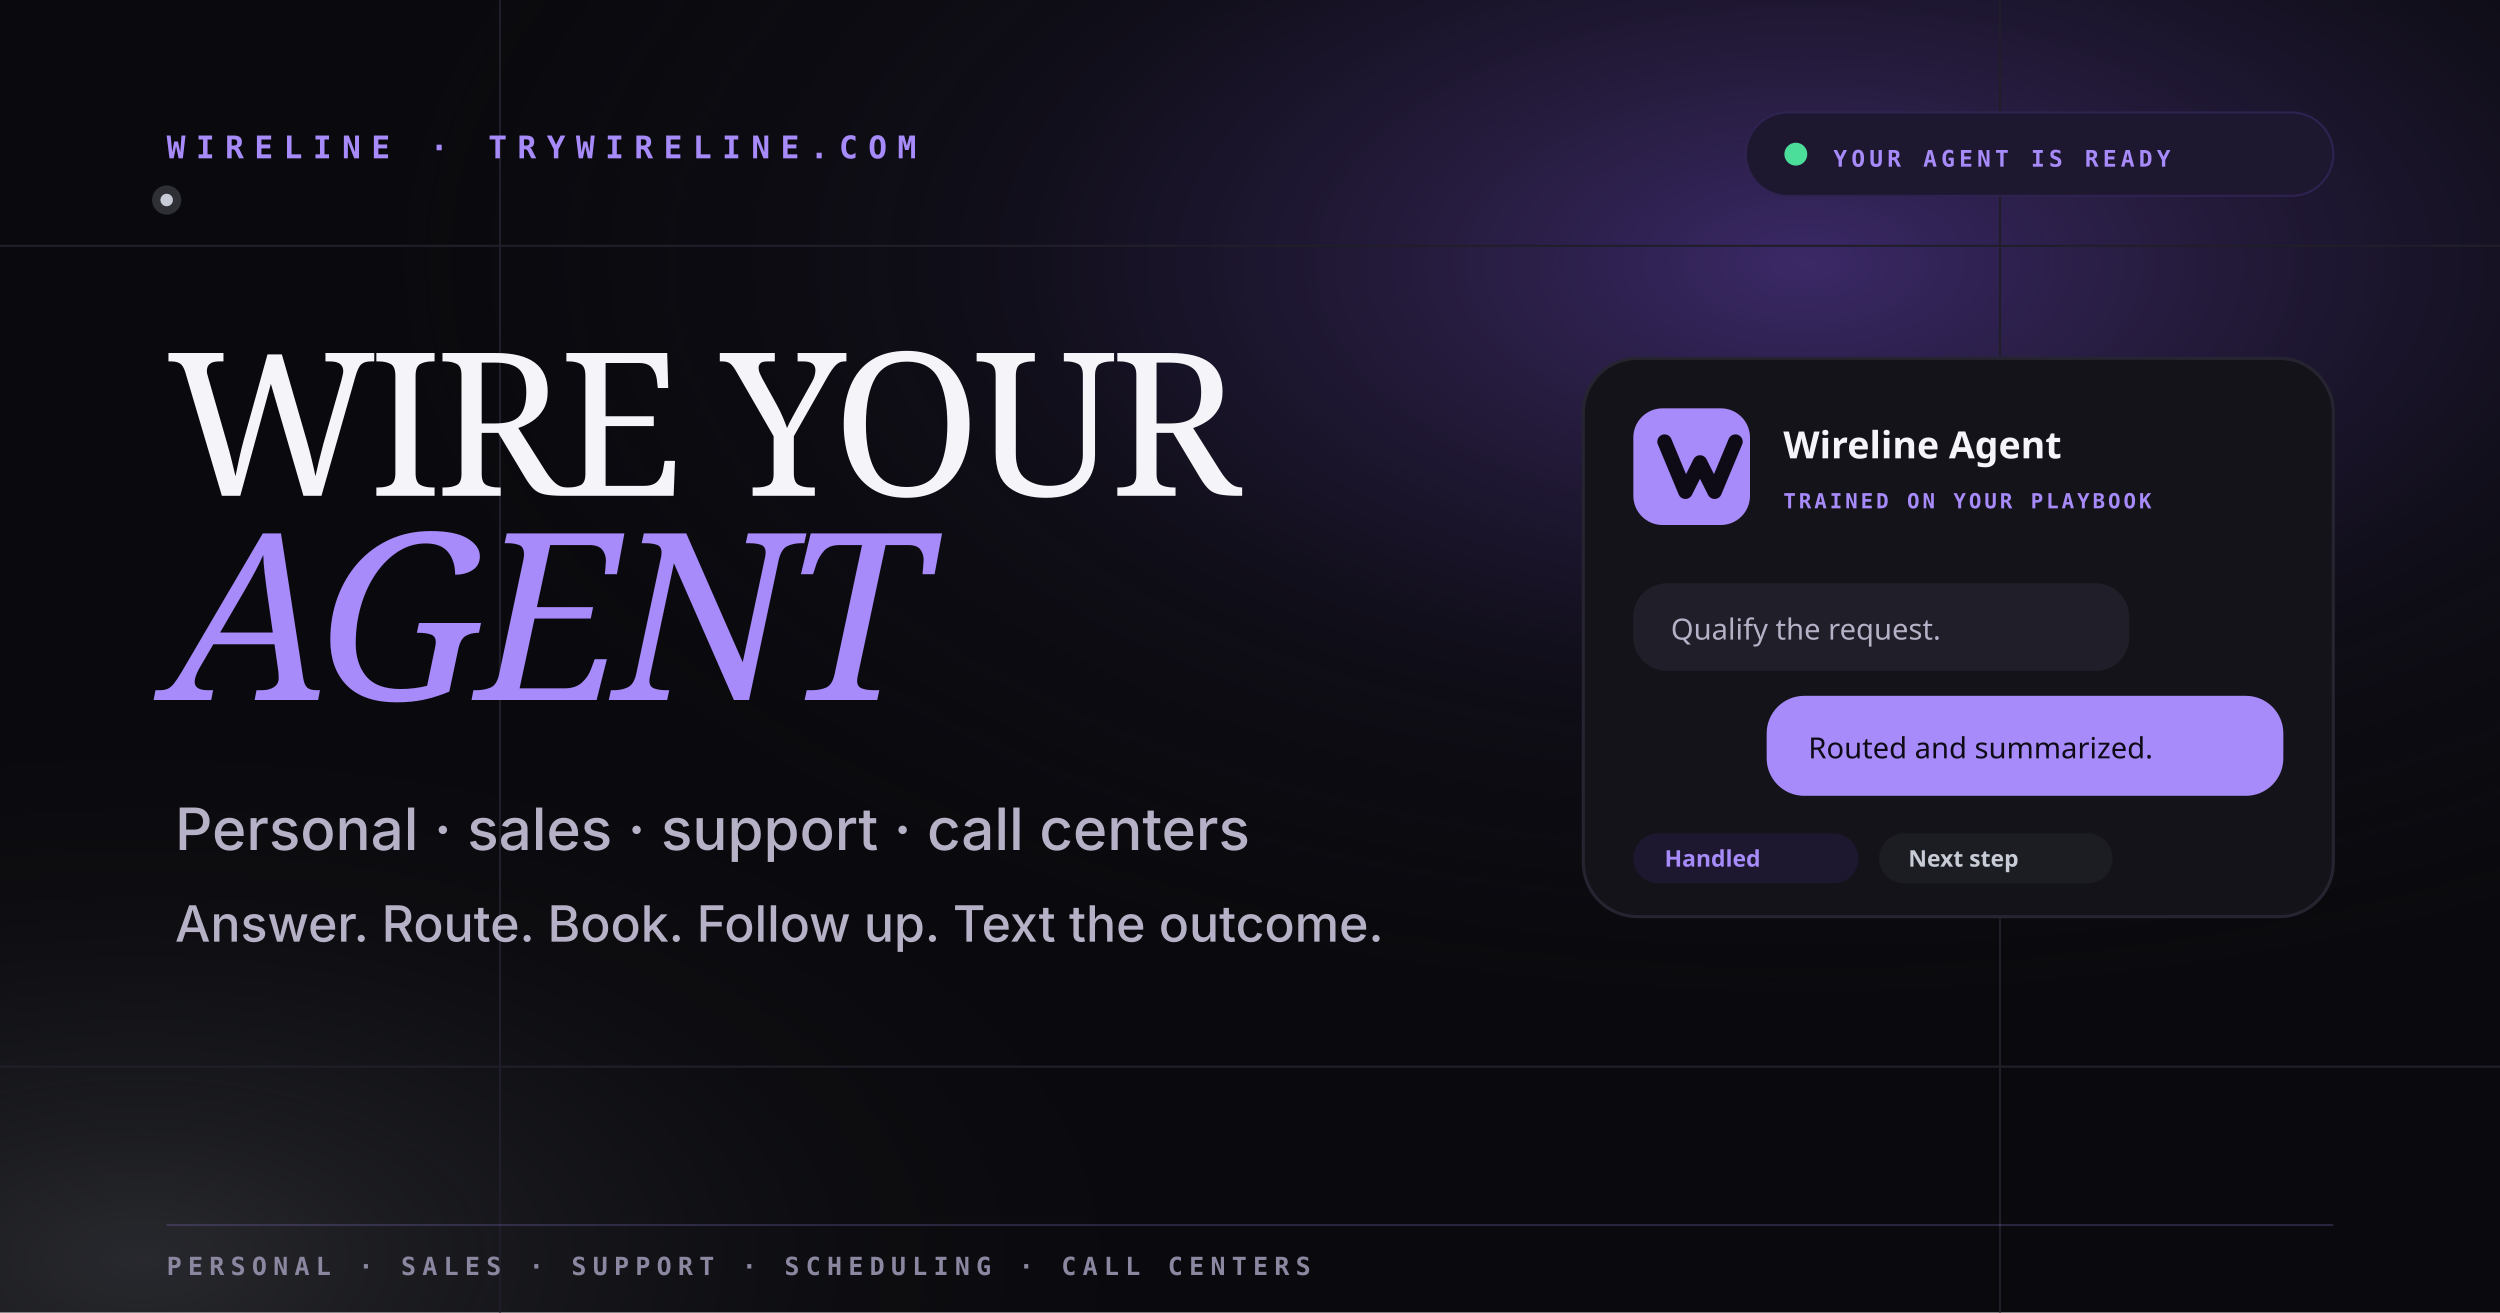
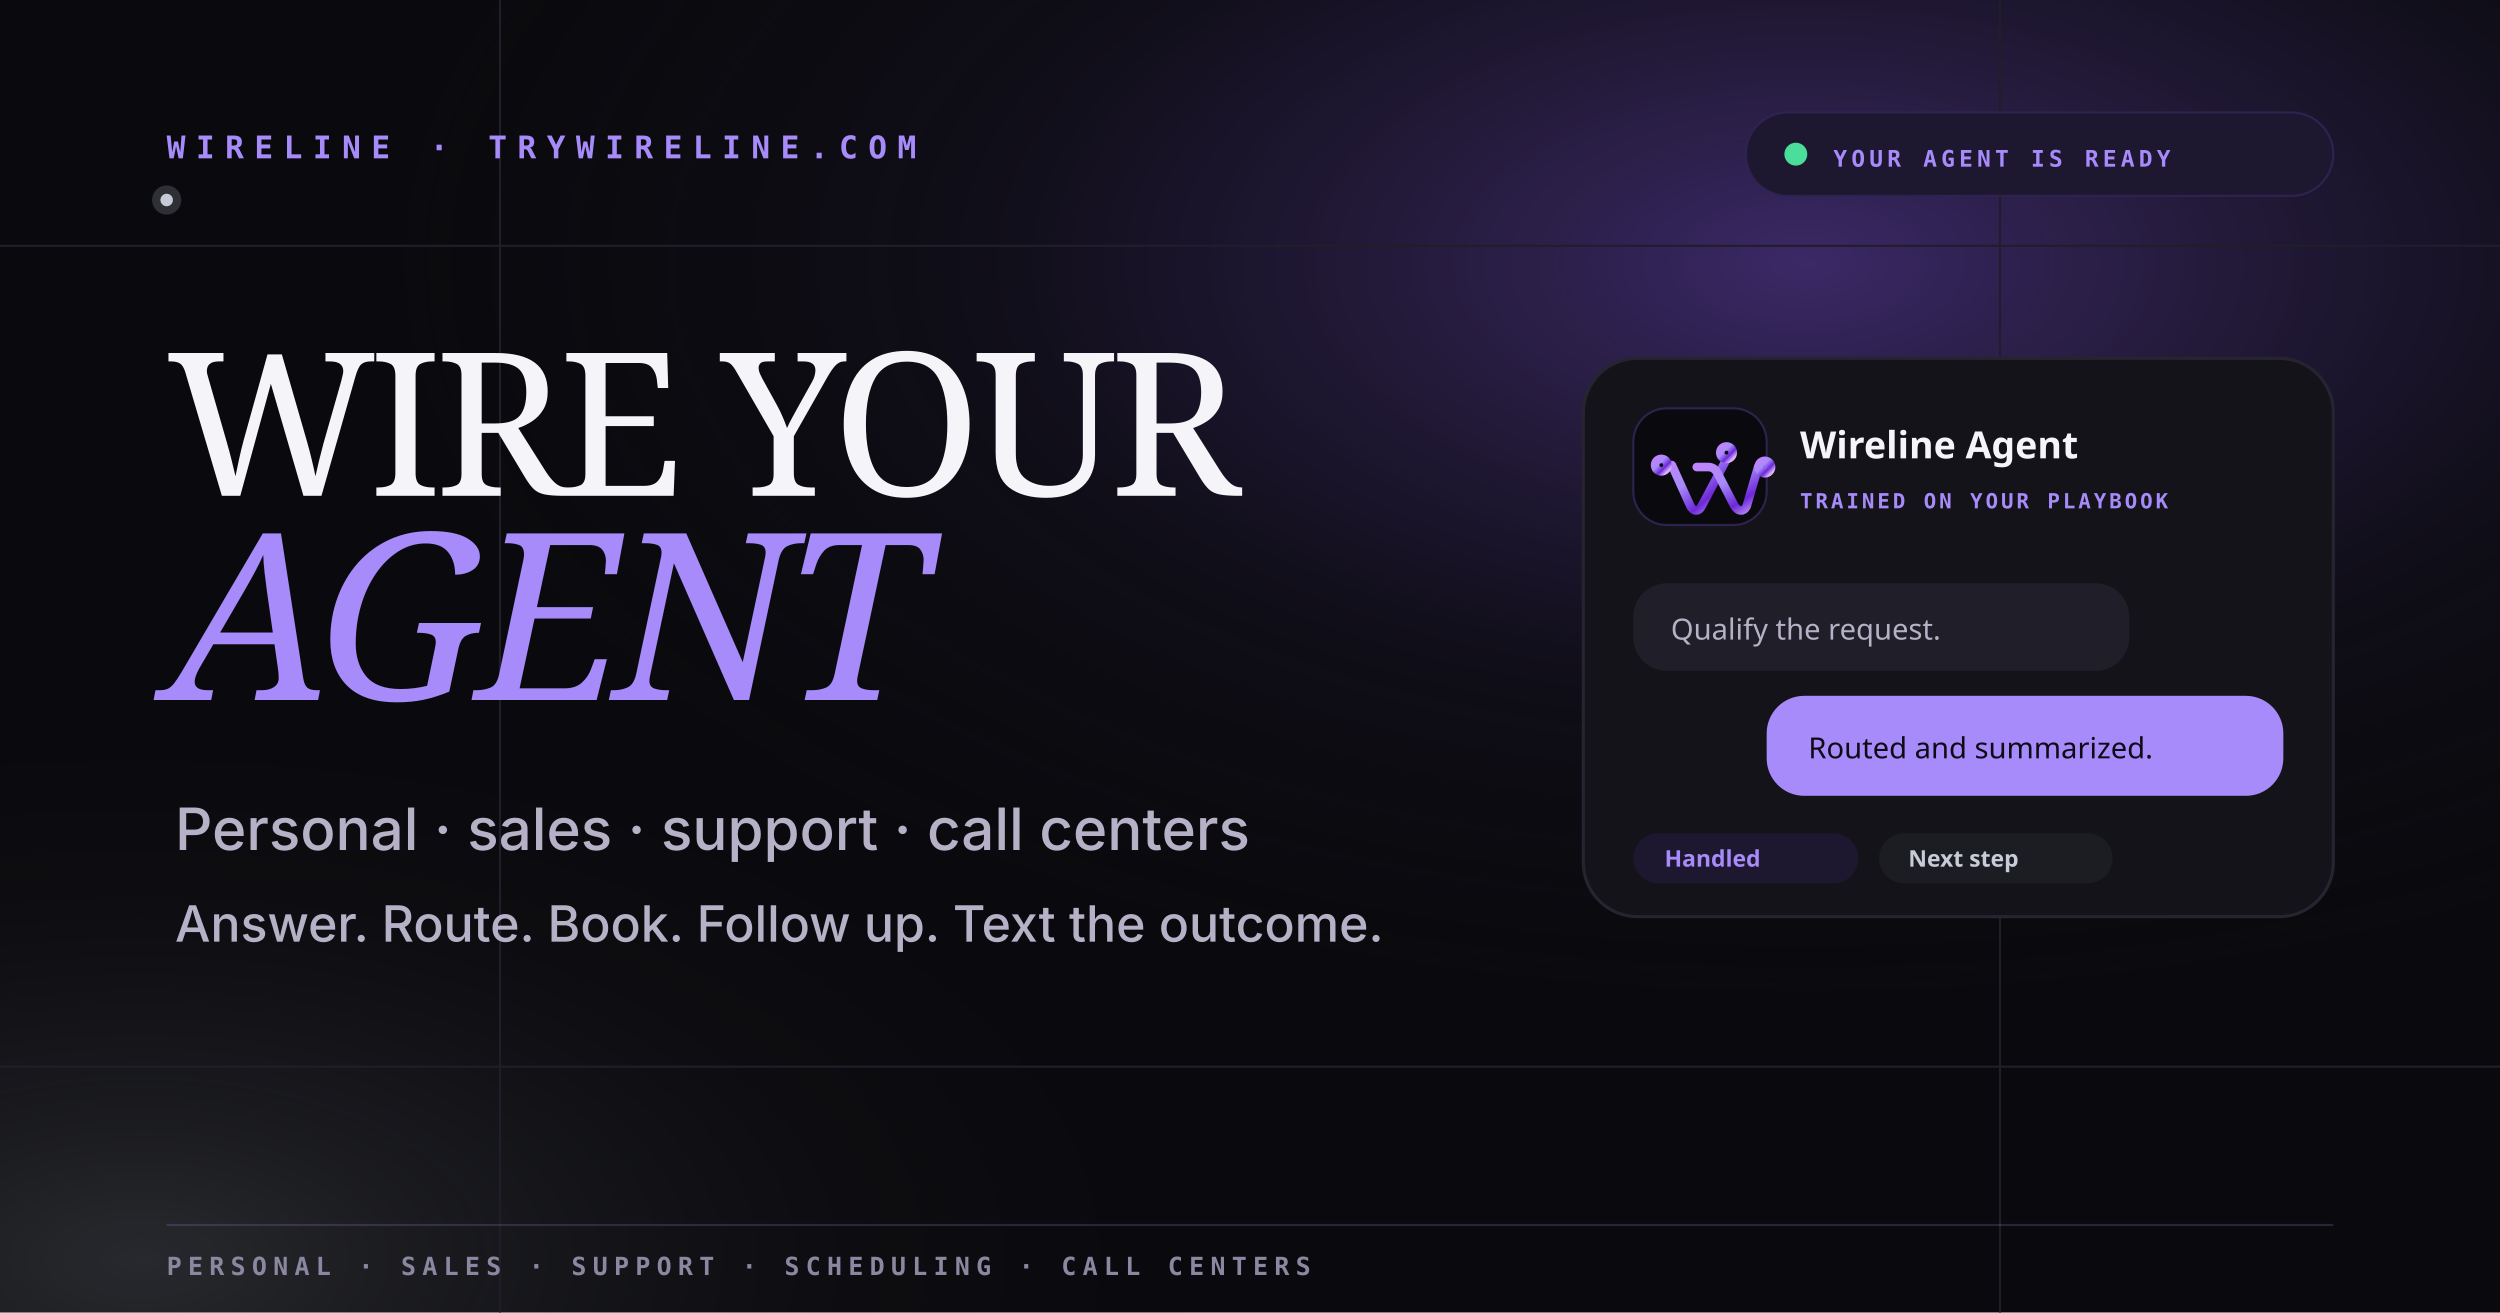
<svg xmlns="http://www.w3.org/2000/svg" viewBox="0 0 1200 630" width="1200" height="630">
  <defs>
    <linearGradient id="wireRule" x1="0" y1="0" x2="1" y2="0">
      <stop offset="0%" stop-color="#A78BFA" stop-opacity="0.95" />
      <stop offset="45%" stop-color="#C7CCD6" stop-opacity="0.6" />
      <stop offset="100%" stop-color="#C7CCD6" stop-opacity="0" />
+     </linearGradient>
+     <linearGradient id="markSignal" x1="0" y1="0" x2="1" y2="1">
+       <stop offset="0%" stop-color="#C084FC" />
+       <stop offset="38%" stop-color="#A78BFA" />
+       <stop offset="72%" stop-color="#6D28D9" />
+       <stop offset="100%" stop-color="#D8B4FE" />
    </linearGradient>
    <radialGradient id="softGlow" cx="72%" cy="20%" r="58%">
      <stop offset="0%" stop-color="#8B5CF6" stop-opacity="0.38" />
      <stop offset="58%" stop-color="#1E1730" stop-opacity="0.28" />
      <stop offset="100%" stop-color="#0A0A0E" stop-opacity="0" />
    </radialGradient>
    <radialGradient id="silverGlow" cx="6%" cy="96%" r="42%">
      <stop offset="0%" stop-color="#C7CCD6" stop-opacity="0.16" />
      <stop offset="100%" stop-color="#0A0A0E" stop-opacity="0" />
    </radialGradient>
  </defs>
  <rect width="1200" height="630" fill="#0A0A0E" />
  <rect width="1200" height="630" fill="url(#softGlow)" />
  <rect width="1200" height="630" fill="url(#silverGlow)" />
  <g stroke="#201E29" stroke-width="1">
    <line x1="0" y1="118" x2="1200" y2="118" />
    <line x1="0" y1="512" x2="1200" y2="512" />
    <line x1="240" y1="0" x2="240" y2="630" />
    <line x1="960" y1="0" x2="960" y2="630" />
  </g>
  <text x="80" y="76" font-family="Space Mono, ui-monospace, SFMono-Regular, Menlo, monospace" font-size="15" font-weight="700" letter-spacing="5" fill="#A78BFA">
    WIRELINE · TRYWIRELINE.COM
  </text>
  <line x1="80" y1="96" x2="430" y2="96" stroke="url(#wireRule)" stroke-width="1.25" />
  <circle cx="80" cy="96" r="3" fill="#C7CCD6" />
  <circle cx="80" cy="96" r="7" fill="#C7CCD6" fill-opacity="0.2" />
  <g transform="translate(838, 54)">
    <rect width="282" height="40" rx="20" ry="20" fill="#1E1730" stroke="#2E2350" stroke-width="1" />
    <circle cx="24" cy="20" r="5.5" fill="#4ADE9A" />
    <text x="42" y="26" font-family="Space Mono, ui-monospace, monospace" font-size="11" font-weight="700" letter-spacing="2" fill="#A78BFA">
      YOUR AGENT IS READY
    </text>
  </g>
  <text x="80" y="238" font-family="Instrument Serif, Georgia, ui-serif, serif" font-size="96" font-weight="400" letter-spacing="-3.5" fill="#F5F4F8">
    WIRE YOUR
  </text>
  <text x="80" y="336" font-family="Instrument Serif, Georgia, ui-serif, serif" font-size="112" font-style="italic" font-weight="400" letter-spacing="-4" fill="#A78BFA">
    AGENT
  </text>
  <text x="84" y="408" font-family="DM Sans, system-ui, -apple-system, Segoe UI, sans-serif" font-size="28" font-weight="500" fill="#B6B1C6">
    Personal · sales · support · call centers
  </text>
  <text x="84" y="452" font-family="DM Sans, system-ui, -apple-system, Segoe UI, sans-serif" font-size="24" font-weight="500" fill="#B6B1C6">
    Answer. Route. Book. Follow up. Text the outcome.
  </text>
  <g transform="translate(760, 172)">
    <rect width="360" height="268" rx="26" ry="26" fill="#141319" stroke="#262430" stroke-width="1.5" />
-     <rect x="24" y="24" width="56" height="56" rx="14" fill="#A78BFA" />
-     <path d="M39 40 L49 64 L56 50 L63 64 L73 40" fill="none" stroke="#0E0B16" stroke-width="7" stroke-linecap="round" stroke-linejoin="round" />
-     <text x="96" y="48" font-family="DM Sans, system-ui, sans-serif" font-size="18" font-weight="700" fill="#F5F4F8">
+     <rect x="24" y="24" width="64" height="56" rx="16" fill="#0A0A0E" stroke="#2E2350" stroke-width="1" />
+     <g transform="translate(31 37) scale(0.46)" fill="none" stroke="url(#markSignal)" stroke-width="9" stroke-linecap="round" stroke-linejoin="round">
+       <path d="M21 31H25L44 73C47 80 53 80 56 74L82 25" />
+       <path d="M51 33H63C68 33 71 36 73 40L90 73C94 80 100 80 103 74L115 33H122" />
+       <circle cx="14" cy="31" r="6.5" />
+       <circle cx="82" cy="18" r="6.5" />
+       <circle cx="122" cy="33" r="6.5" />
+     </g>
+     <text x="104" y="48" font-family="DM Sans, system-ui, sans-serif" font-size="18" font-weight="700" fill="#F5F4F8">
      Wireline Agent
    </text>
-     <text x="96" y="72" font-family="Space Mono, ui-monospace, monospace" font-size="10" font-weight="700" letter-spacing="1.4" fill="#A78BFA">
+     <text x="104" y="72" font-family="Space Mono, ui-monospace, monospace" font-size="10" font-weight="700" letter-spacing="1.4" fill="#A78BFA">
      TRAINED ON YOUR PLAYBOOK
    </text>
    <rect x="24" y="108" width="238" height="42" rx="16" fill="#201E29" />
    <text x="42" y="135" font-family="DM Sans, system-ui, sans-serif" font-size="14" fill="#B6B1C6">
      Qualify the request.
    </text>
    <rect x="88" y="162" width="248" height="48" rx="18" fill="#A78BFA" />
    <text x="108" y="192" font-family="DM Sans, system-ui, sans-serif" font-size="14" fill="#0E0B16">
      Routed and summarized.
    </text>
    <g transform="translate(24, 228)">
      <rect width="108" height="24" rx="12" fill="#1E1730" />
      <text x="15" y="16" font-family="DM Sans, system-ui, sans-serif" font-size="11" font-weight="700" fill="#A78BFA">Handled</text>
      <rect x="118" width="112" height="24" rx="12" fill="#1C1D22" />
      <text x="132" y="16" font-family="DM Sans, system-ui, sans-serif" font-size="11" font-weight="700" fill="#C7CCD6">Next step</text>
    </g>
  </g>
  <line x1="80" y1="588" x2="1120" y2="588" stroke="#A78BFA" stroke-opacity="0.2" stroke-width="1" />
  <text x="80" y="612" font-family="Space Mono, ui-monospace, monospace" font-size="12" font-weight="700" letter-spacing="3" fill="#8B87A0">
    PERSONAL · SALES · SUPPORT · SCHEDULING · CALL CENTERS
  </text>
</svg>
